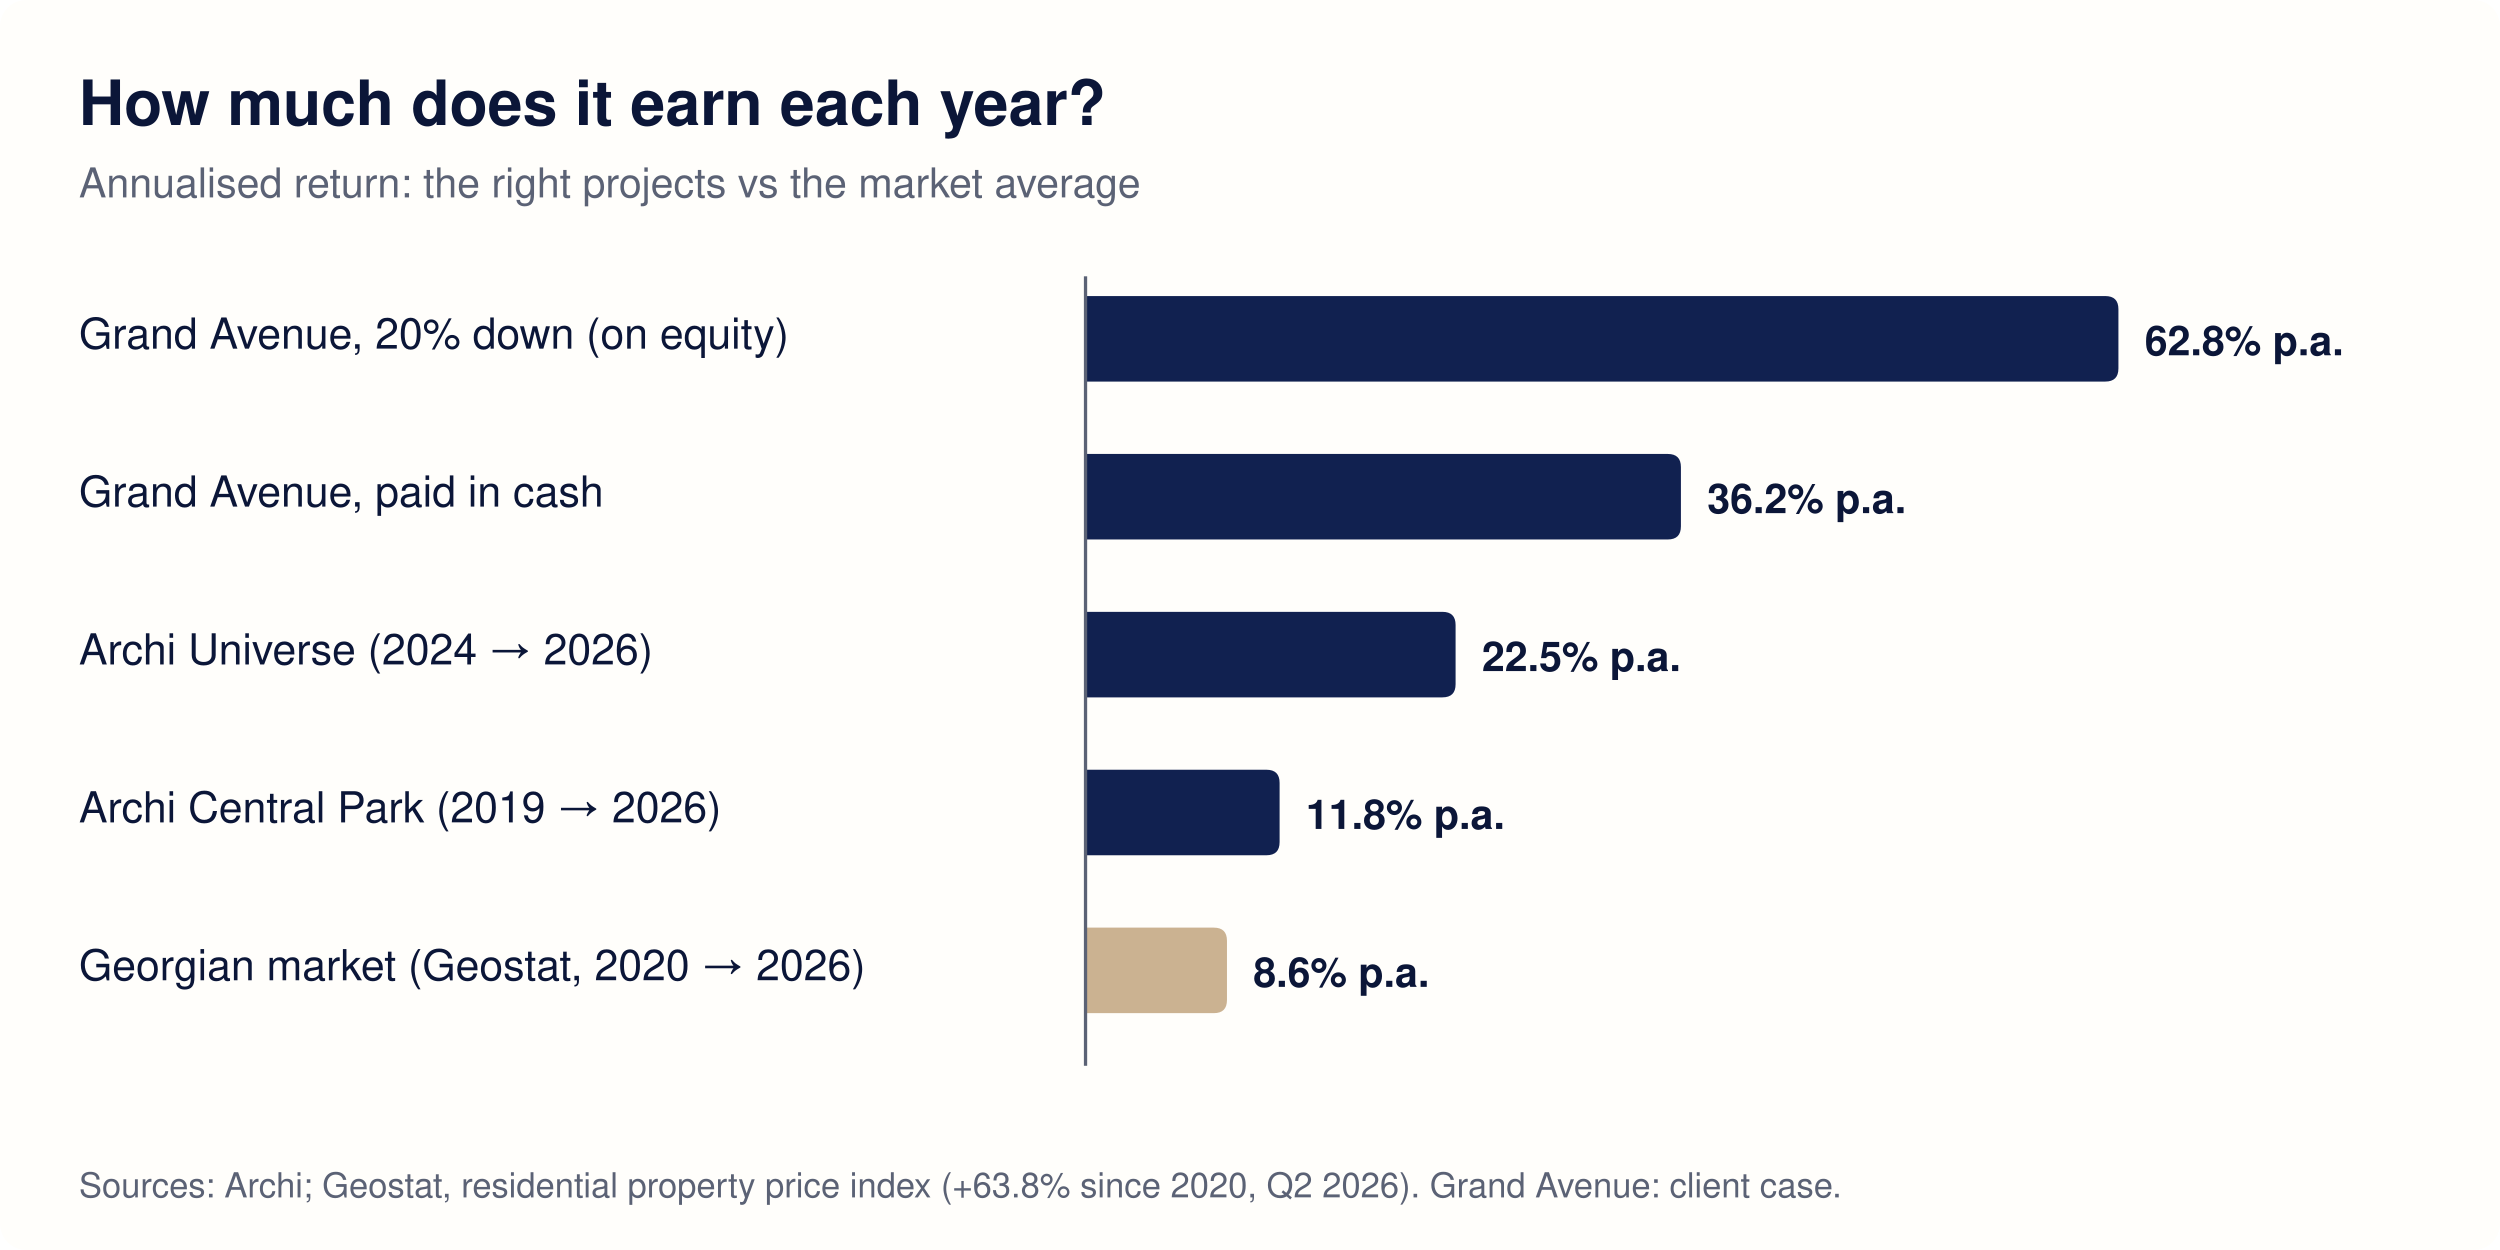
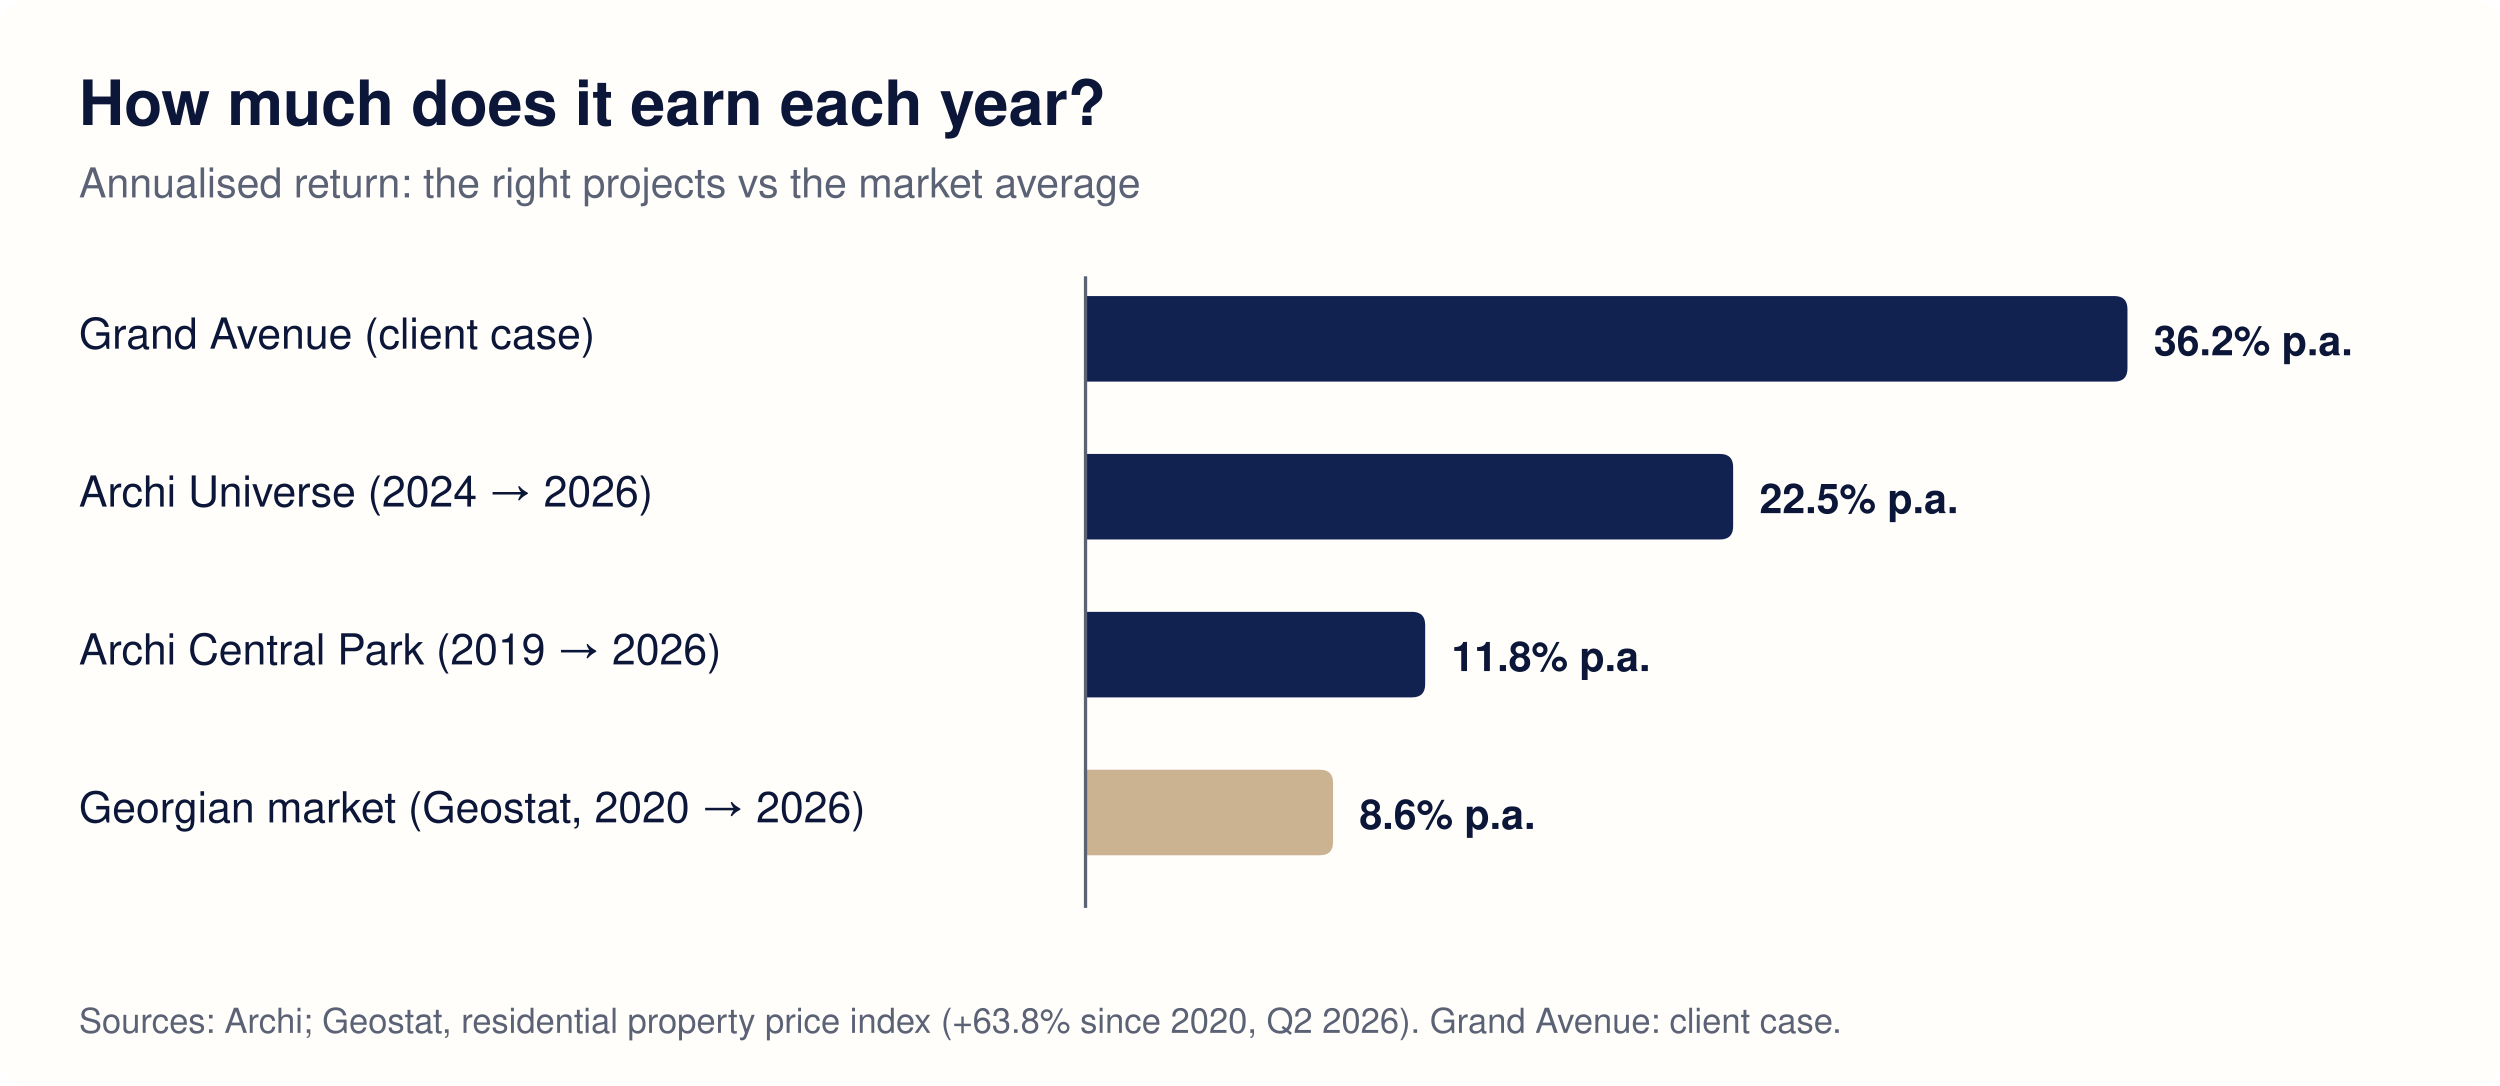
- <svg xmlns="http://www.w3.org/2000/svg" viewBox="0 0 760 380" width="760" height="380" role="img" aria-label="How much does it earn each year?" font-family="Helvetica, Arial, sans-serif">
-   <rect width="760" height="380" fill="#fffefb" rx="8" />
+ <svg xmlns="http://www.w3.org/2000/svg" viewBox="0 0 760 330" width="760" height="330" role="img" aria-label="How much does it earn each year?" font-family="Helvetica, Arial, sans-serif">
+   <rect width="760" height="330" fill="#fffefb" rx="8" />
  <text x="24" y="38" font-size="19" fill="#0b1638" text-anchor="start" font-weight="bold">How much does it earn each year?</text>
  <text x="24" y="60" font-size="12.5" fill="#5b6275" text-anchor="start" font-weight="normal">Annualised return: the right projects vs the market average</text>
-   <text x="24" y="106" font-size="13" fill="#0b1638" text-anchor="start" font-weight="normal">Grand Avenue, 20% down (on equity)</text>
-   <path d="M330,90 H640.0 Q644.0,90 644.0,94 V112 Q644.0,116 640.0,116 H330 Z" fill="#112150" />
-   <text x="652.0" y="108" font-size="12.5" fill="#0b1638" text-anchor="start" font-weight="bold">62.8% p.a.</text>
-   <text x="24" y="154" font-size="13" fill="#0b1638" text-anchor="start" font-weight="normal">Grand Avenue, paid in cash</text>
-   <path d="M330,138 H507.0 Q511.0,138 511.0,142 V160 Q511.0,164 507.0,164 H330 Z" fill="#112150" />
-   <text x="519.0" y="156" font-size="12.5" fill="#0b1638" text-anchor="start" font-weight="bold">36.2% p.a.</text>
-   <text x="24" y="202" font-size="13" fill="#0b1638" text-anchor="start" font-weight="normal">Archi Universe (2024 → 2026)</text>
-   <path d="M330,186 H438.5 Q442.5,186 442.5,190 V208 Q442.5,212 438.5,212 H330 Z" fill="#112150" />
-   <text x="450.5" y="204" font-size="12.5" fill="#0b1638" text-anchor="start" font-weight="bold">22.5% p.a.</text>
-   <text x="24" y="250" font-size="13" fill="#0b1638" text-anchor="start" font-weight="normal">Archi Central Park (2019 → 2026)</text>
-   <path d="M330,234 H385.0 Q389.0,234 389.0,238 V256 Q389.0,260 385.0,260 H330 Z" fill="#112150" />
-   <text x="397.0" y="252" font-size="12.5" fill="#0b1638" text-anchor="start" font-weight="bold">11.8% p.a.</text>
-   <text x="24" y="298" font-size="13" fill="#0b1638" text-anchor="start" font-weight="normal">Georgian market (Geostat, 2020 → 2026)</text>
-   <path d="M330,282 H369.0 Q373.0,282 373.0,286 V304 Q373.0,308 369.0,308 H330 Z" fill="#cbb291" />
-   <text x="381.0" y="300" font-size="12.5" fill="#0b1638" text-anchor="start" font-weight="bold">8.6% p.a.</text>
-   <line x1="330" y1="84" x2="330" y2="324" stroke="#5b6275" />
-   <text x="24" y="364" font-size="10.5" fill="#5b6275" text-anchor="start" font-weight="normal">Sources: Archi; Geostat, residential property price index (+63.8% since 2020, Q2 2026). Grand Avenue: client case.</text>
+   <text x="24" y="106" font-size="13" fill="#0b1638" text-anchor="start" font-weight="normal">Grand Avenue (client case)</text>
+   <path d="M330,90 H642.75 Q646.75,90 646.75,94 V112 Q646.75,116 642.75,116 H330 Z" fill="#112150" />
+   <text x="654.75" y="108" font-size="12.5" fill="#0b1638" text-anchor="start" font-weight="bold">36.2% p.a.</text>
+   <text x="24" y="154" font-size="13" fill="#0b1638" text-anchor="start" font-weight="normal">Archi Universe (2024 → 2026)</text>
+   <path d="M330,138 H522.875 Q526.875,138 526.875,142 V160 Q526.875,164 522.875,164 H330 Z" fill="#112150" />
+   <text x="534.875" y="156" font-size="12.5" fill="#0b1638" text-anchor="start" font-weight="bold">22.5% p.a.</text>
+   <text x="24" y="202" font-size="13" fill="#0b1638" text-anchor="start" font-weight="normal">Archi Central Park (2019 → 2026)</text>
+   <path d="M330,186 H429.25 Q433.25,186 433.25,190 V208 Q433.25,212 429.25,212 H330 Z" fill="#112150" />
+   <text x="441.25" y="204" font-size="12.5" fill="#0b1638" text-anchor="start" font-weight="bold">11.8% p.a.</text>
+   <text x="24" y="250" font-size="13" fill="#0b1638" text-anchor="start" font-weight="normal">Georgian market (Geostat, 2020 → 2026)</text>
+   <path d="M330,234 H401.25 Q405.25,234 405.25,238 V256 Q405.25,260 401.25,260 H330 Z" fill="#cbb291" />
+   <text x="413.25" y="252" font-size="12.5" fill="#0b1638" text-anchor="start" font-weight="bold">8.6% p.a.</text>
+   <line x1="330" y1="84" x2="330" y2="276" stroke="#5b6275" />
+   <text x="24" y="314" font-size="10.5" fill="#5b6275" text-anchor="start" font-weight="normal">Sources: Archi; Geostat, residential property price index (+63.8% since 2020, Q2 2026). Grand Avenue: client case.</text>
</svg>
